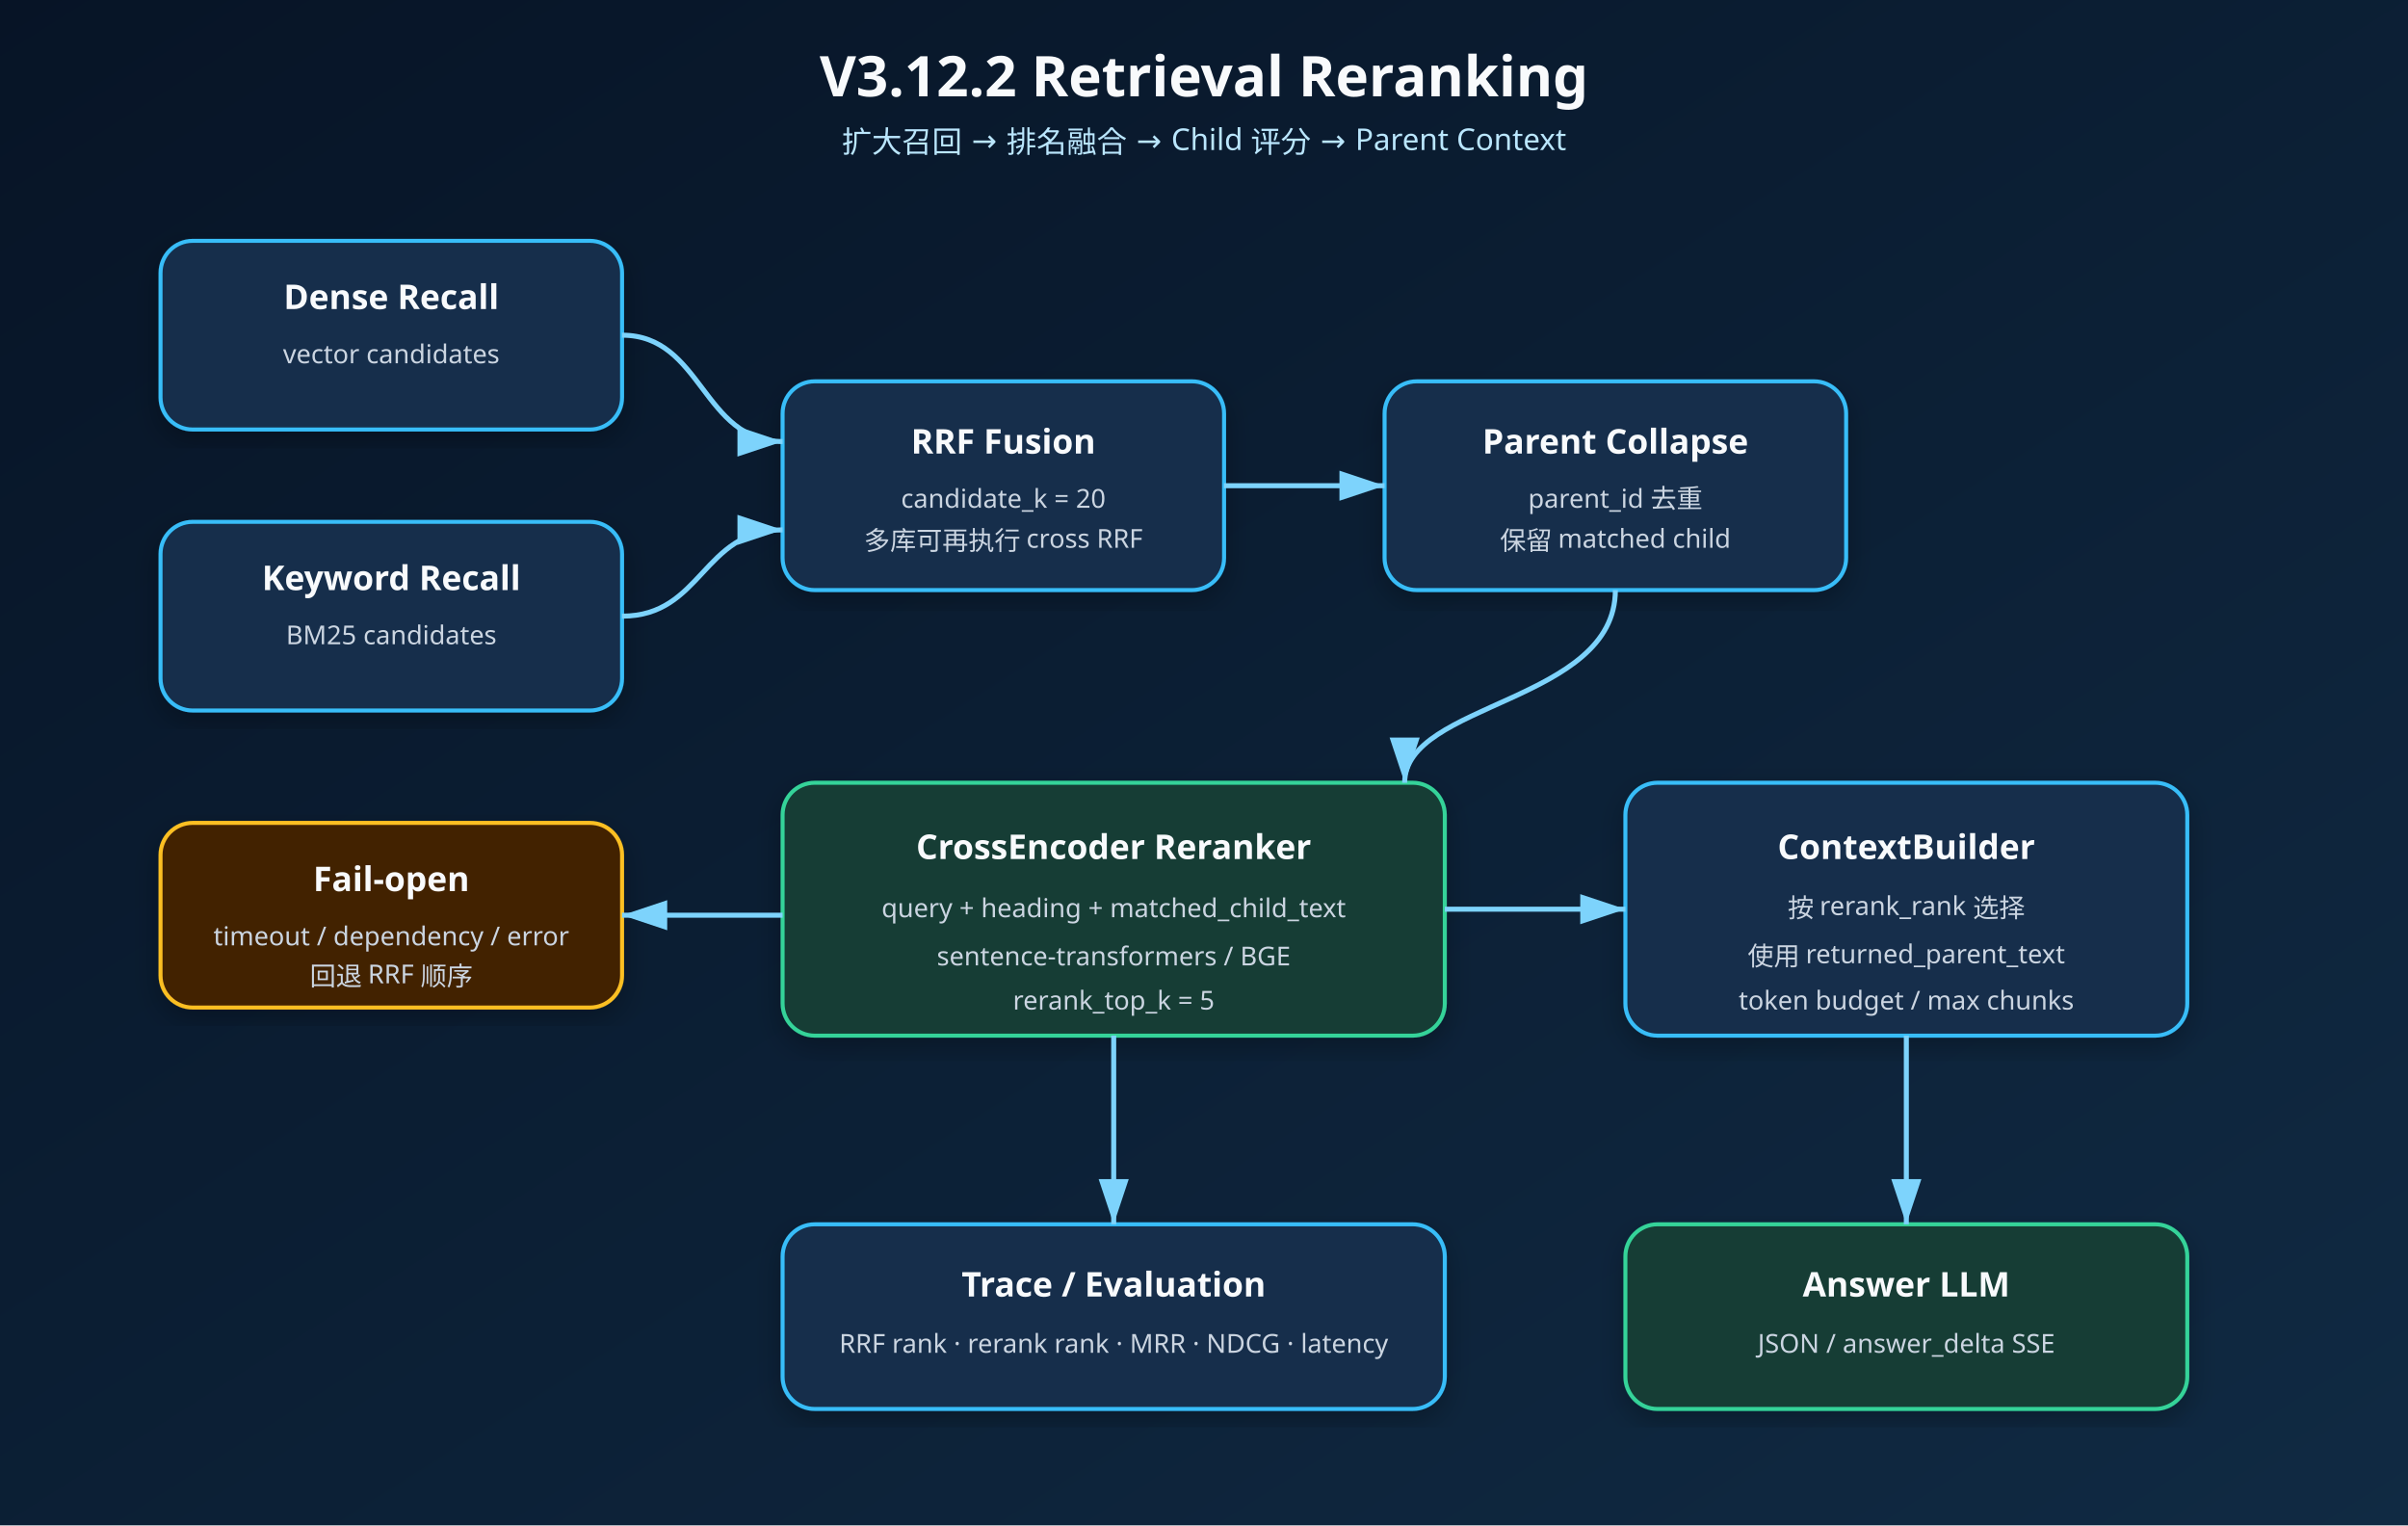
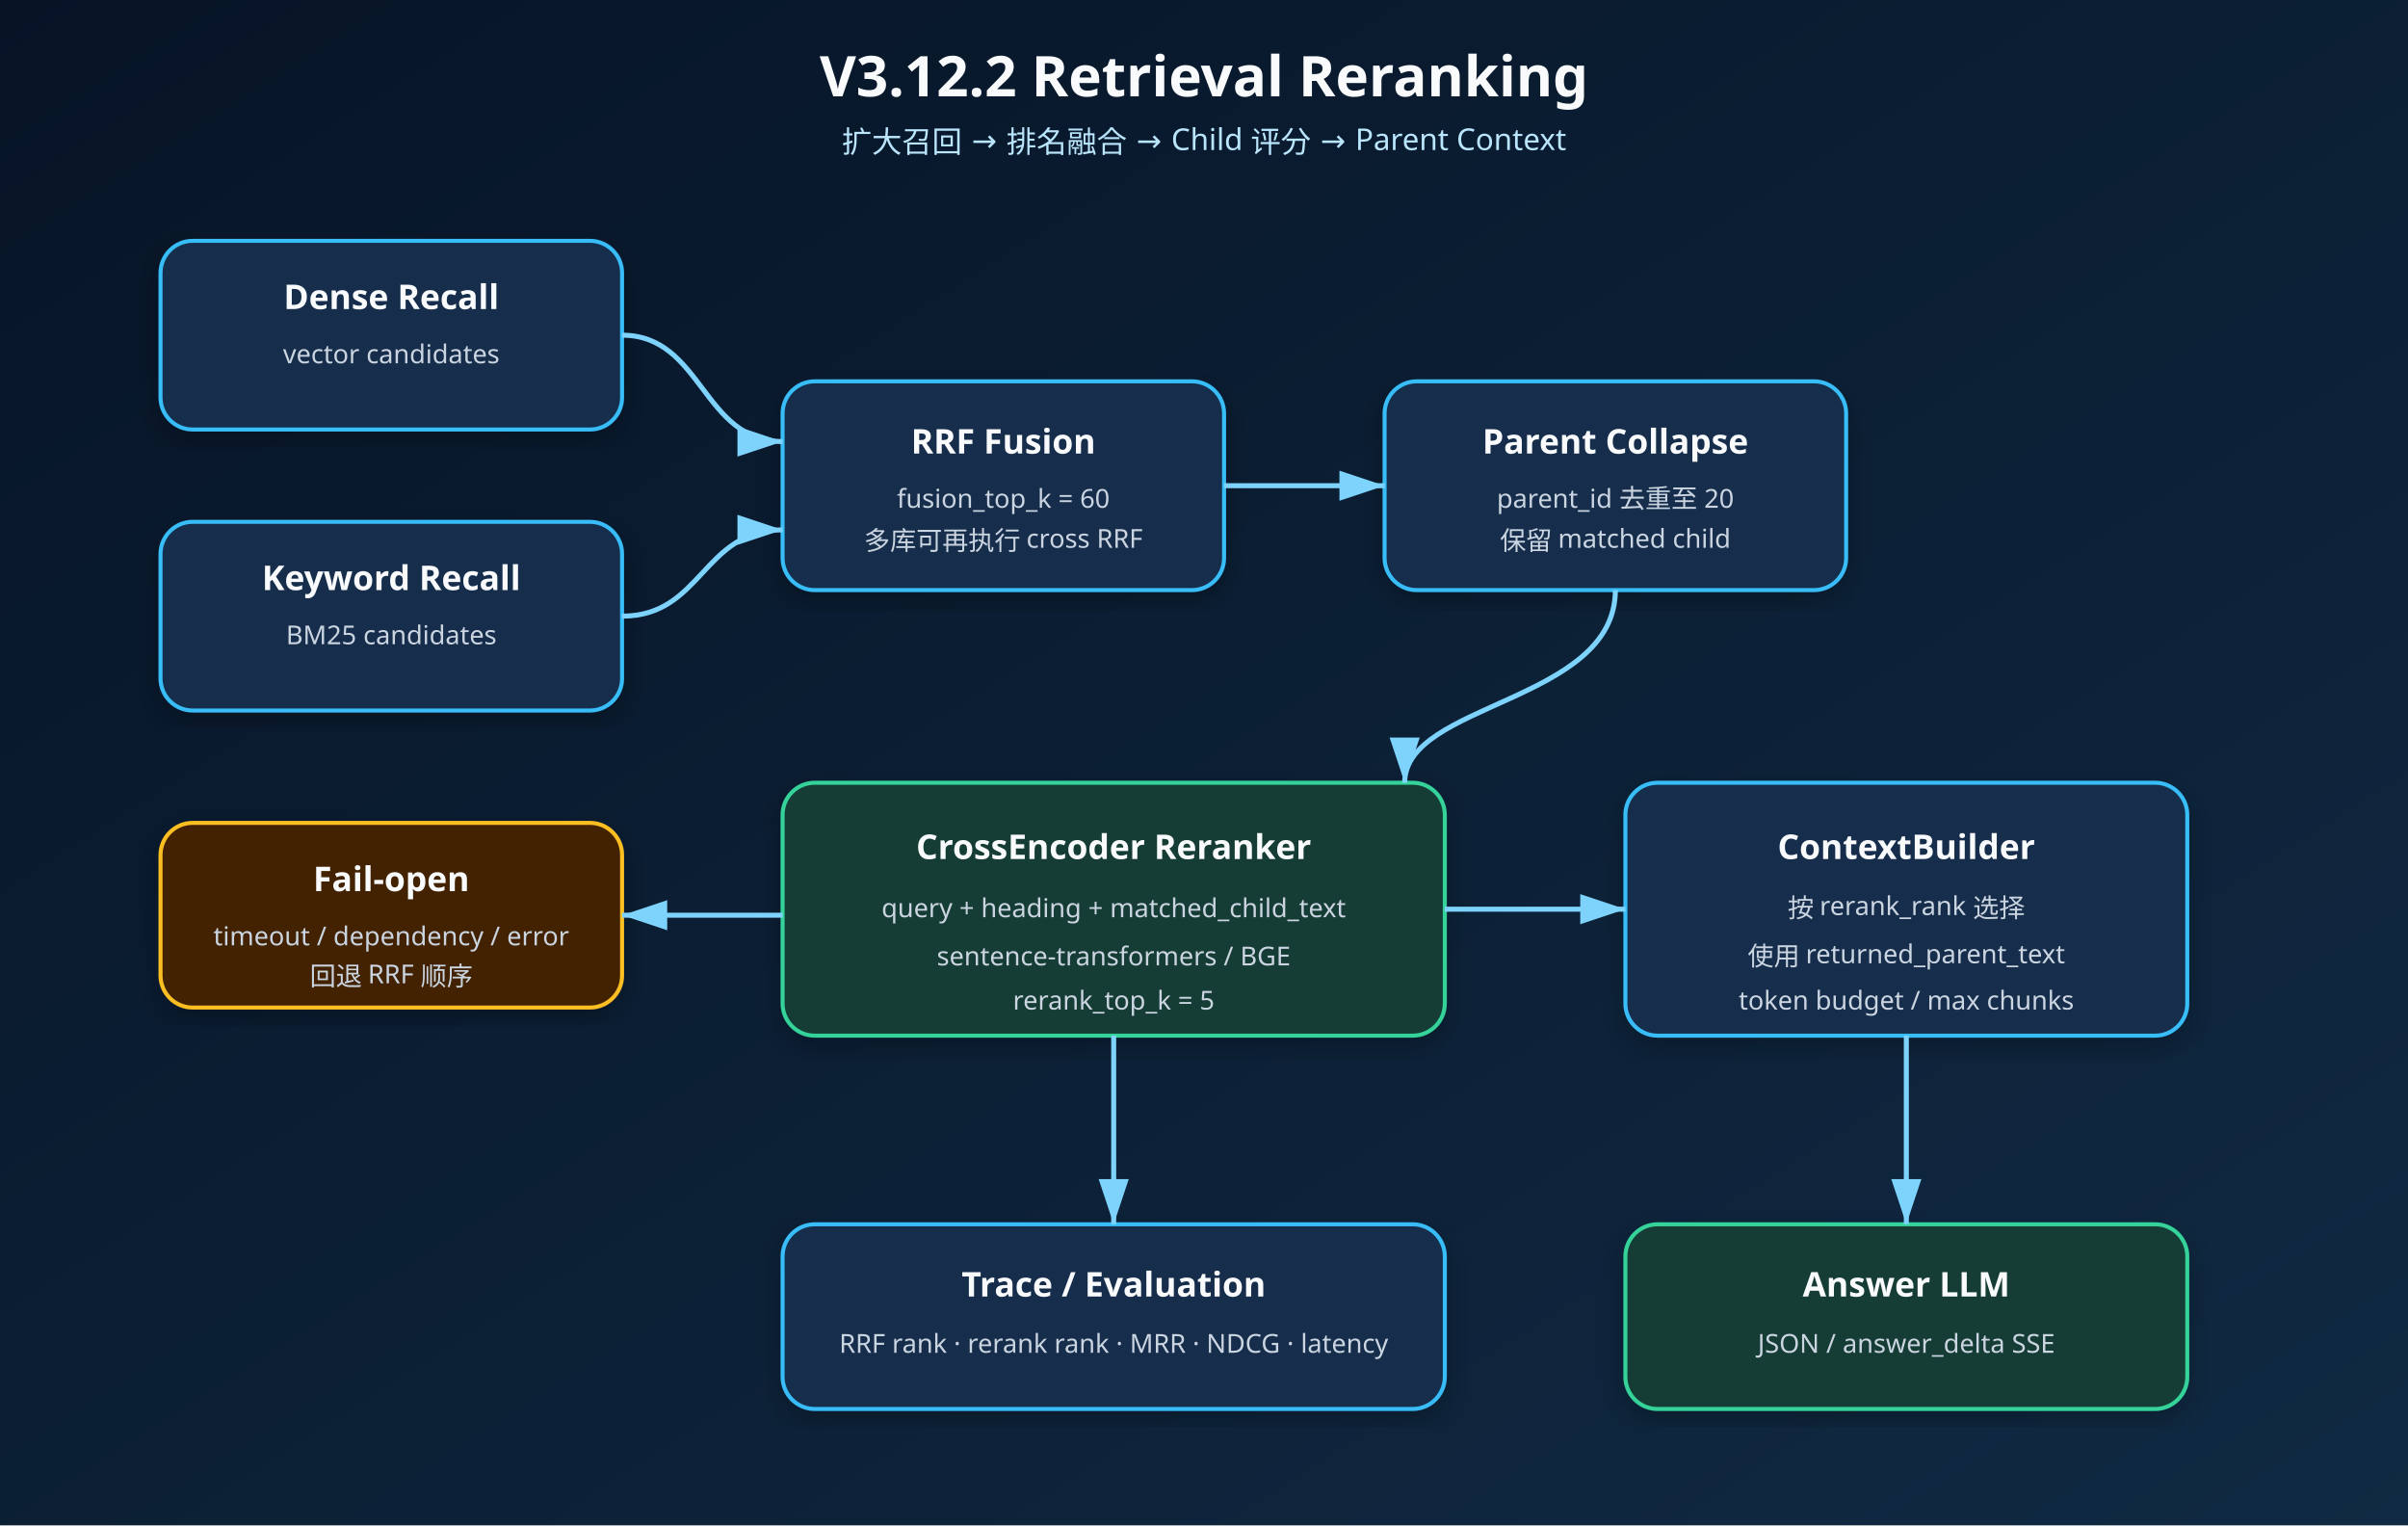
<svg xmlns="http://www.w3.org/2000/svg" width="1200" height="760" viewBox="0 0 1200 760" role="img" aria-labelledby="title desc">
  <defs>
    <linearGradient id="bg" x1="0" y1="0" x2="1" y2="1">
      <stop stop-color="#071426" />
      <stop offset="1" stop-color="#102a43" />
    </linearGradient>
    <filter id="shadow">
      <feDropShadow dx="0" dy="5" stdDeviation="7" flood-opacity=".28" />
    </filter>
    <marker id="arrow" markerWidth="10" markerHeight="10" refX="9" refY="3" orient="auto">
      <path d="M0,0 L0,6 L9,3 z" fill="#7dd3fc" />
    </marker>
    <style>
      .title{font:700 28px system-ui;fill:#f8fafc}.sub{font:15px system-ui;fill:#bae6fd}.box{rx:16;fill:#132f4c;stroke:#38bdf8;stroke-width:2;filter:url(#shadow)}
      .accent{fill:#123d34;stroke:#34d399}.warn{fill:#422006;stroke:#fbbf24}.text{font:650 17px system-ui;fill:#f8fafc}.small{font:13px system-ui;fill:#cbd5e1}.line{stroke:#7dd3fc;stroke-width:2.5;fill:none;marker-end:url(#arrow)}
    </style>
  </defs>
  <rect width="1200" height="760" fill="url(#bg)" />
  <text x="600" y="48" text-anchor="middle" class="title">V3.12.2 Retrieval Reranking</text>
  <text x="600" y="76" text-anchor="middle" class="sub">扩大召回 → 排名融合 → Child 评分 → Parent Context</text>
  <rect x="80" y="120" width="230" height="94" class="box" />
  <text x="195" y="154" text-anchor="middle" class="text">Dense Recall</text>
  <text x="195" y="181" text-anchor="middle" class="small">vector candidates</text>
  <rect x="80" y="260" width="230" height="94" class="box" />
  <text x="195" y="294" text-anchor="middle" class="text">Keyword Recall</text>
  <text x="195" y="321" text-anchor="middle" class="small">BM25 candidates</text>
  <rect x="390" y="190" width="220" height="104" class="box" />
  <text x="500" y="226" text-anchor="middle" class="text">RRF Fusion</text>
-   <text x="500" y="253" text-anchor="middle" class="small">candidate_k = 20</text>
+   <text x="500" y="253" text-anchor="middle" class="small">fusion_top_k = 60</text>
  <text x="500" y="274" text-anchor="middle" class="small">多库可再执行 cross RRF</text>
  <path d="M310 167 C350 167 350 220 390 220" class="line" />
  <path d="M310 307 C350 307 350 264 390 264" class="line" />
  <rect x="690" y="190" width="230" height="104" class="box" />
  <text x="805" y="226" text-anchor="middle" class="text">Parent Collapse</text>
-   <text x="805" y="253" text-anchor="middle" class="small">parent_id 去重</text>
+   <text x="805" y="253" text-anchor="middle" class="small">parent_id 去重至 20</text>
  <text x="805" y="274" text-anchor="middle" class="small">保留 matched child</text>
  <path d="M610 242 L690 242" class="line" />
  <rect x="390" y="390" width="330" height="126" class="box accent" />
  <text x="555" y="428" text-anchor="middle" class="text">CrossEncoder Reranker</text>
  <text x="555" y="457" text-anchor="middle" class="small">query + heading + matched_child_text</text>
  <text x="555" y="481" text-anchor="middle" class="small">sentence-transformers / BGE</text>
  <text x="555" y="503" text-anchor="middle" class="small">rerank_top_k = 5</text>
  <path d="M805 294 C805 350 700 350 700 390" class="line" />
  <rect x="80" y="410" width="230" height="92" class="box warn" />
  <text x="195" y="444" text-anchor="middle" class="text">Fail-open</text>
  <text x="195" y="471" text-anchor="middle" class="small">timeout / dependency / error</text>
  <text x="195" y="491" text-anchor="middle" class="small">回退 RRF 顺序</text>
  <path d="M390 456 L310 456" class="line" />
  <rect x="810" y="390" width="280" height="126" class="box" />
  <text x="950" y="428" text-anchor="middle" class="text">ContextBuilder</text>
  <text x="950" y="457" text-anchor="middle" class="small">按 rerank_rank 选择</text>
  <text x="950" y="481" text-anchor="middle" class="small">使用 returned_parent_text</text>
  <text x="950" y="503" text-anchor="middle" class="small">token budget / max chunks</text>
  <path d="M720 453 L810 453" class="line" />
  <rect x="810" y="610" width="280" height="92" class="box accent" />
  <text x="950" y="646" text-anchor="middle" class="text">Answer LLM</text>
  <text x="950" y="674" text-anchor="middle" class="small">JSON / answer_delta SSE</text>
  <path d="M950 516 L950 610" class="line" />
  <rect x="390" y="610" width="330" height="92" class="box" />
  <text x="555" y="646" text-anchor="middle" class="text">Trace / Evaluation</text>
  <text x="555" y="674" text-anchor="middle" class="small">RRF rank · rerank rank · MRR · NDCG · latency</text>
  <path d="M555 516 L555 610" class="line" />
</svg>
